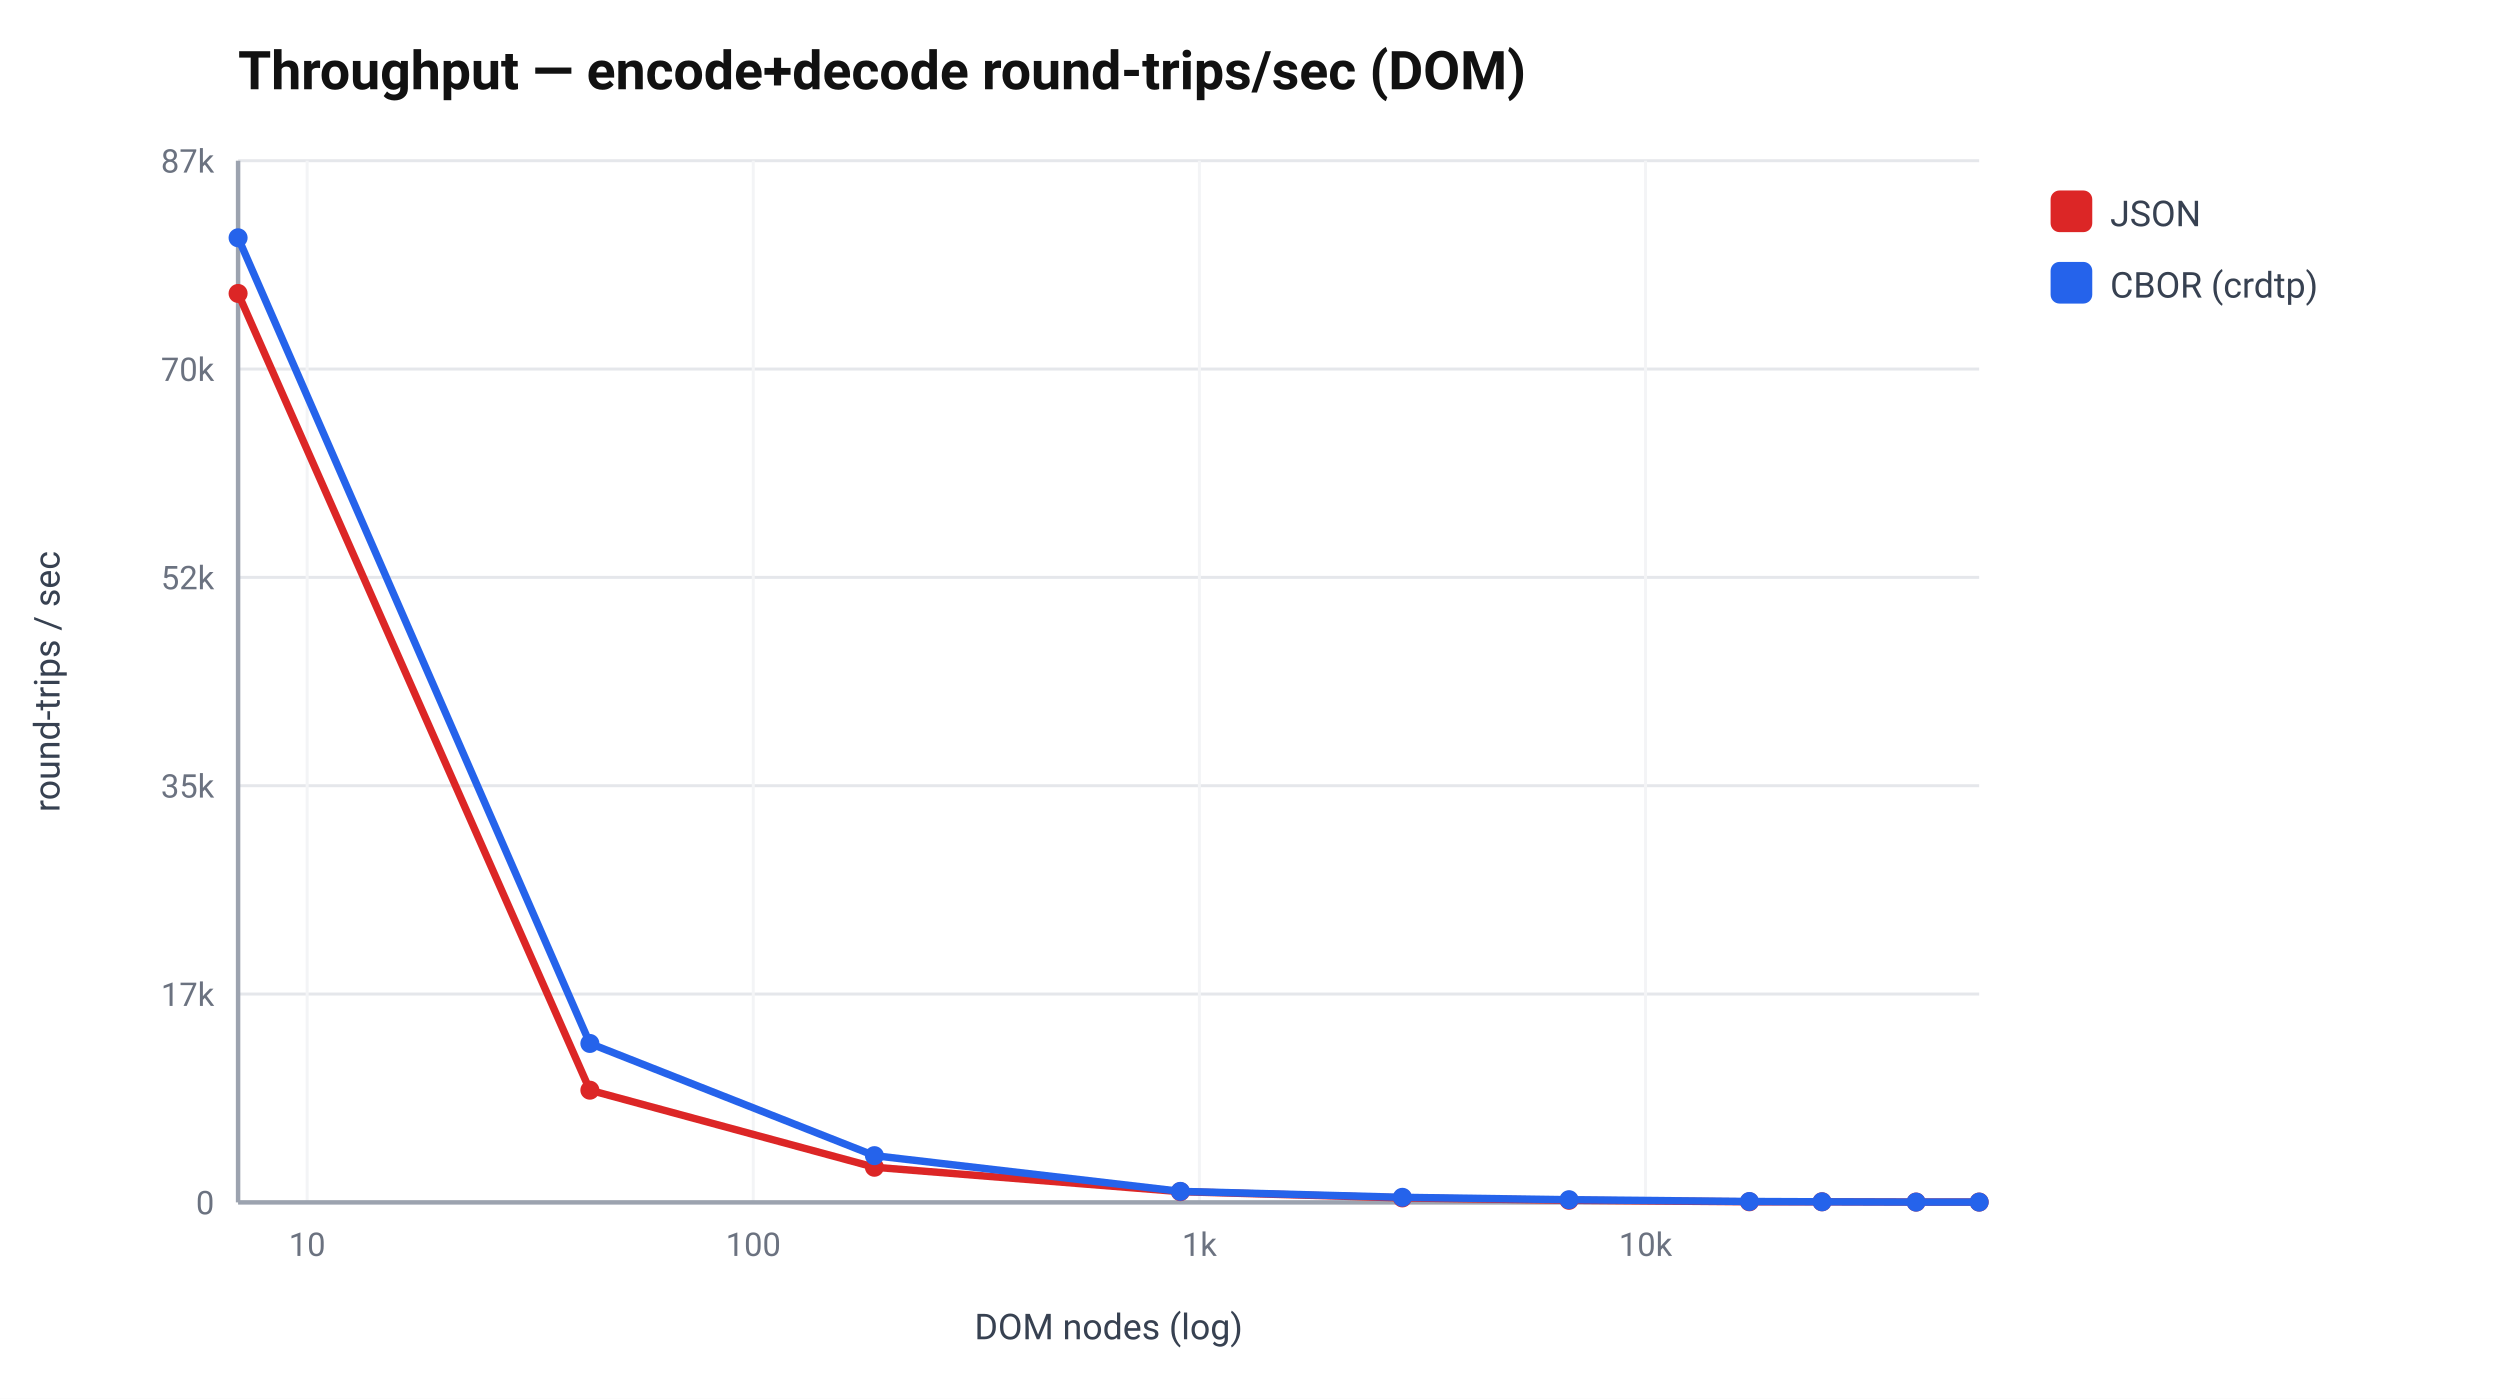
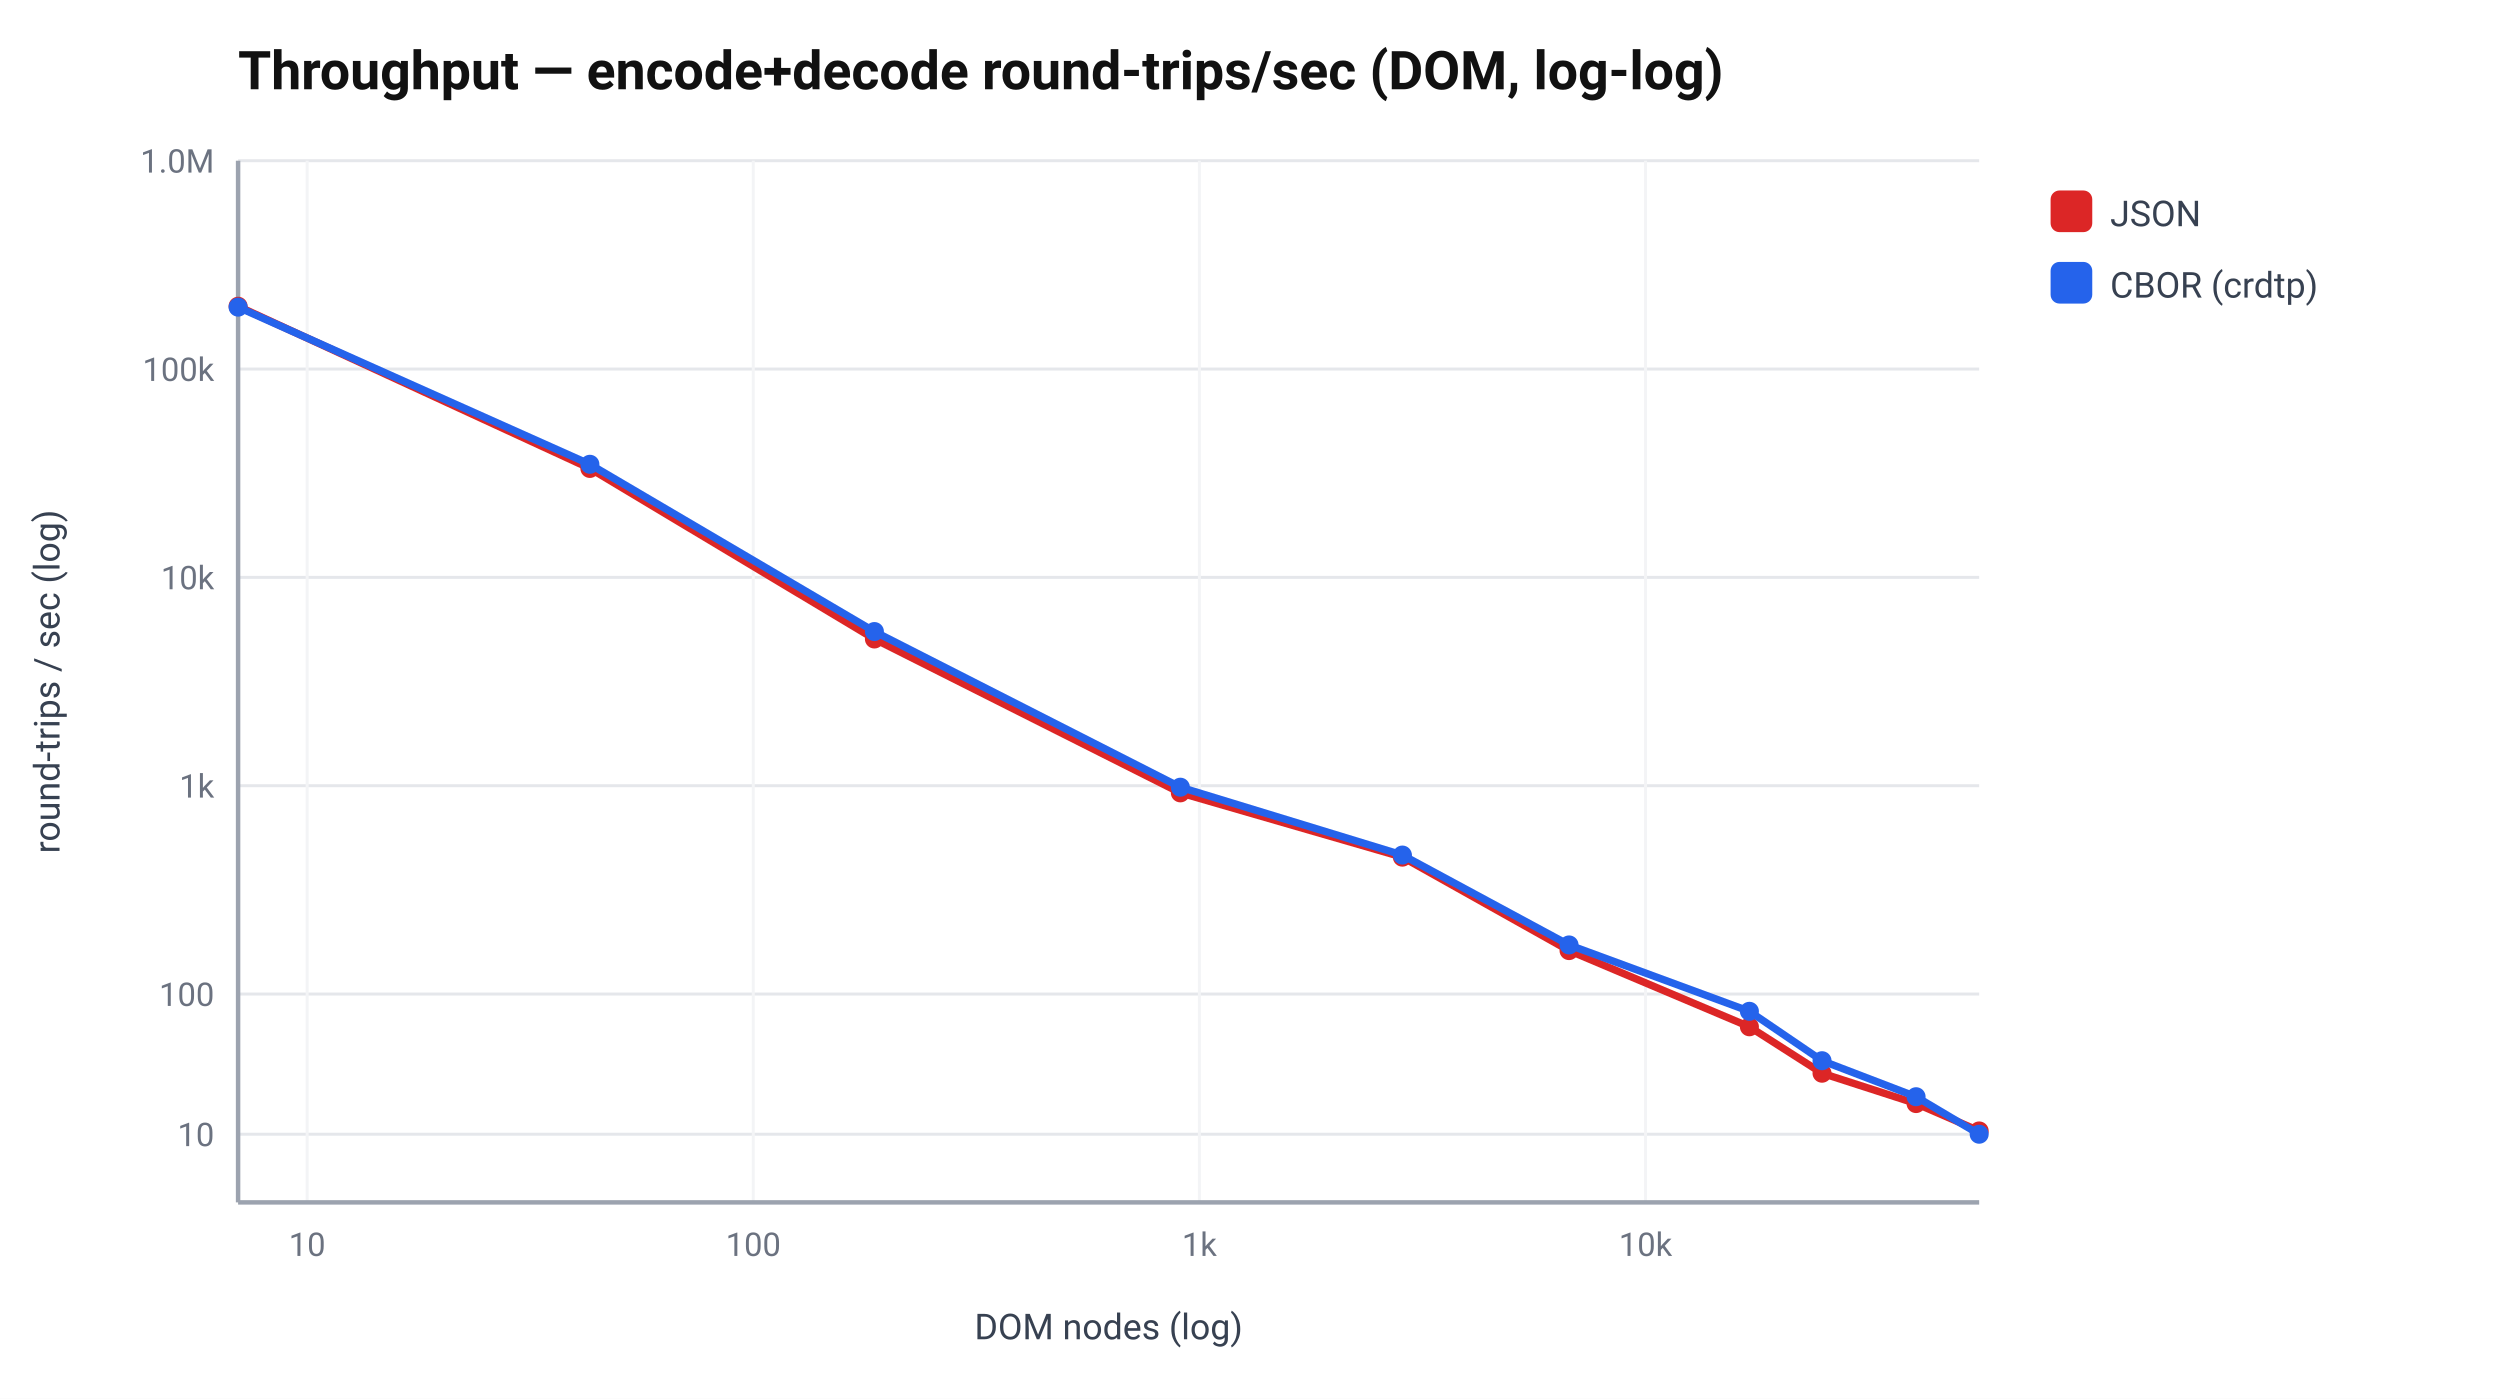
<svg xmlns="http://www.w3.org/2000/svg" width="840" height="470" font-family="-apple-system,Segoe UI,Roboto,sans-serif">
  <rect width="840" height="470" fill="#ffffff" />
-   <text x="80" y="30" font-size="18" font-weight="600" fill="#111">Throughput — encode+decode round-trips/sec (DOM)</text>
-   <line x1="80" y1="404.0" x2="665.0" y2="404.0" stroke="#e5e7eb" />
-   <text x="72.0" y="408.0" font-size="11" fill="#6b7280" text-anchor="end">0</text>
+   <text x="80" y="30" font-size="18" font-weight="600" fill="#111">Throughput — encode+decode round-trips/sec (DOM, log-log)</text>
+   <line x1="80" y1="381.1" x2="665.0" y2="381.1" stroke="#e5e7eb" />
+   <text x="72.0" y="385.1" font-size="11" fill="#6b7280" text-anchor="end">10</text>
  <line x1="80" y1="334.0" x2="665.0" y2="334.0" stroke="#e5e7eb" />
-   <text x="72.0" y="338.0" font-size="11" fill="#6b7280" text-anchor="end">17k</text>
+   <text x="72.0" y="338.0" font-size="11" fill="#6b7280" text-anchor="end">100</text>
  <line x1="80" y1="264.0" x2="665.0" y2="264.0" stroke="#e5e7eb" />
-   <text x="72.0" y="268.0" font-size="11" fill="#6b7280" text-anchor="end">35k</text>
+   <text x="72.0" y="268.0" font-size="11" fill="#6b7280" text-anchor="end">1k</text>
  <line x1="80" y1="194.0" x2="665.0" y2="194.0" stroke="#e5e7eb" />
-   <text x="72.0" y="198.0" font-size="11" fill="#6b7280" text-anchor="end">52k</text>
+   <text x="72.0" y="198.0" font-size="11" fill="#6b7280" text-anchor="end">10k</text>
  <line x1="80" y1="124.0" x2="665.0" y2="124.0" stroke="#e5e7eb" />
-   <text x="72.0" y="128.0" font-size="11" fill="#6b7280" text-anchor="end">70k</text>
+   <text x="72.0" y="128.0" font-size="11" fill="#6b7280" text-anchor="end">100k</text>
  <line x1="80" y1="54.0" x2="665.0" y2="54.0" stroke="#e5e7eb" />
-   <text x="72.0" y="58.0" font-size="11" fill="#6b7280" text-anchor="end">87k</text>
+   <text x="72.0" y="58.0" font-size="11" fill="#6b7280" text-anchor="end">1.0M</text>
  <line x1="103.2" y1="54" x2="103.2" y2="404.0" stroke="#f3f4f6" />
  <text x="103.2" y="422.0" font-size="11" fill="#6b7280" text-anchor="middle">10</text>
  <line x1="253.1" y1="54" x2="253.1" y2="404.0" stroke="#f3f4f6" />
  <text x="253.1" y="422.0" font-size="11" fill="#6b7280" text-anchor="middle">100</text>
  <line x1="403.0" y1="54" x2="403.0" y2="404.0" stroke="#f3f4f6" />
  <text x="403.0" y="422.0" font-size="11" fill="#6b7280" text-anchor="middle">1k</text>
  <line x1="552.9" y1="54" x2="552.9" y2="404.0" stroke="#f3f4f6" />
  <text x="552.9" y="422.0" font-size="11" fill="#6b7280" text-anchor="middle">10k</text>
  <line x1="80" y1="404.0" x2="665.0" y2="404.0" stroke="#9ca3af" stroke-width="1.5" />
  <line x1="80" y1="54" x2="80" y2="404.0" stroke="#9ca3af" stroke-width="1.5" />
  <text x="372.5" y="450.0" font-size="12" fill="#374151" text-anchor="middle">DOM nodes (log)</text>
-   <text x="20" y="229.0" font-size="12" fill="#374151" text-anchor="middle" transform="rotate(-90 20 229.0)">round-trips / sec</text>
-   <path d="M80.0 98.6 L198.2 366.3 L293.8 392.2 L396.6 400.4 L471.2 402.5 L527.2 403.3 L587.8 403.8 L612.2 403.8 L643.8 403.9 L665.0 403.9" fill="none" stroke="#dc2626" stroke-width="2.5" />
-   <circle cx="80.0" cy="98.6" r="3.2" fill="#dc2626" />
-   <circle cx="198.2" cy="366.3" r="3.2" fill="#dc2626" />
-   <circle cx="293.8" cy="392.2" r="3.2" fill="#dc2626" />
-   <circle cx="396.6" cy="400.4" r="3.2" fill="#dc2626" />
-   <circle cx="471.2" cy="402.5" r="3.2" fill="#dc2626" />
-   <circle cx="527.2" cy="403.3" r="3.2" fill="#dc2626" />
-   <circle cx="587.8" cy="403.8" r="3.2" fill="#dc2626" />
-   <circle cx="612.2" cy="403.8" r="3.2" fill="#dc2626" />
-   <circle cx="643.8" cy="403.9" r="3.2" fill="#dc2626" />
-   <circle cx="665.0" cy="403.9" r="3.2" fill="#dc2626" />
+   <text x="20" y="229.0" font-size="12" fill="#374151" text-anchor="middle" transform="rotate(-90 20 229.0)">round-trips / sec (log)</text>
+   <path d="M80.0 102.9 L198.2 157.4 L293.8 214.7 L396.6 266.4 L471.2 288.0 L527.2 319.4 L587.8 345.0 L612.2 360.6 L643.8 370.8 L665.0 380.0" fill="none" stroke="#dc2626" stroke-width="2.5" />
+   <circle cx="80.0" cy="102.9" r="3.2" fill="#dc2626" />
+   <circle cx="198.2" cy="157.4" r="3.2" fill="#dc2626" />
+   <circle cx="293.8" cy="214.7" r="3.2" fill="#dc2626" />
+   <circle cx="396.6" cy="266.4" r="3.2" fill="#dc2626" />
+   <circle cx="471.2" cy="288.0" r="3.2" fill="#dc2626" />
+   <circle cx="527.2" cy="319.4" r="3.2" fill="#dc2626" />
+   <circle cx="587.8" cy="345.0" r="3.2" fill="#dc2626" />
+   <circle cx="612.2" cy="360.6" r="3.2" fill="#dc2626" />
+   <circle cx="643.8" cy="370.8" r="3.2" fill="#dc2626" />
+   <circle cx="665.0" cy="380.0" r="3.2" fill="#dc2626" />
  <rect x="689.0" y="64.0" width="14" height="14" rx="3" fill="#dc2626" />
  <text x="709.0" y="76.0" font-size="12" fill="#374151">JSON</text>
-   <path d="M80.0 79.9 L198.2 350.6 L293.8 388.3 L396.6 400.3 L471.2 402.3 L527.2 403.1 L587.8 403.7 L612.2 403.8 L643.8 403.9 L665.0 403.9" fill="none" stroke="#2563eb" stroke-width="2.5" />
-   <circle cx="80.0" cy="79.9" r="3.2" fill="#2563eb" />
-   <circle cx="198.2" cy="350.6" r="3.2" fill="#2563eb" />
-   <circle cx="293.8" cy="388.3" r="3.2" fill="#2563eb" />
-   <circle cx="396.6" cy="400.3" r="3.2" fill="#2563eb" />
-   <circle cx="471.2" cy="402.3" r="3.2" fill="#2563eb" />
-   <circle cx="527.2" cy="403.1" r="3.2" fill="#2563eb" />
-   <circle cx="587.8" cy="403.7" r="3.2" fill="#2563eb" />
-   <circle cx="612.2" cy="403.8" r="3.2" fill="#2563eb" />
-   <circle cx="643.8" cy="403.9" r="3.2" fill="#2563eb" />
-   <circle cx="665.0" cy="403.9" r="3.2" fill="#2563eb" />
+   <path d="M80.0 103.2 L198.2 156.0 L293.8 212.2 L396.6 264.5 L471.2 287.3 L527.2 317.5 L587.8 339.8 L612.2 356.4 L643.8 368.5 L665.0 381.1" fill="none" stroke="#2563eb" stroke-width="2.5" />
+   <circle cx="80.0" cy="103.2" r="3.2" fill="#2563eb" />
+   <circle cx="198.2" cy="156.0" r="3.2" fill="#2563eb" />
+   <circle cx="293.8" cy="212.2" r="3.2" fill="#2563eb" />
+   <circle cx="396.6" cy="264.5" r="3.2" fill="#2563eb" />
+   <circle cx="471.2" cy="287.3" r="3.2" fill="#2563eb" />
+   <circle cx="527.2" cy="317.5" r="3.2" fill="#2563eb" />
+   <circle cx="587.8" cy="339.8" r="3.2" fill="#2563eb" />
+   <circle cx="612.2" cy="356.4" r="3.2" fill="#2563eb" />
+   <circle cx="643.8" cy="368.5" r="3.2" fill="#2563eb" />
+   <circle cx="665.0" cy="381.1" r="3.2" fill="#2563eb" />
  <rect x="689.0" y="88.0" width="14" height="14" rx="3" fill="#2563eb" />
  <text x="709.0" y="100.0" font-size="12" fill="#374151">CBOR (crdtp)</text>
</svg>
